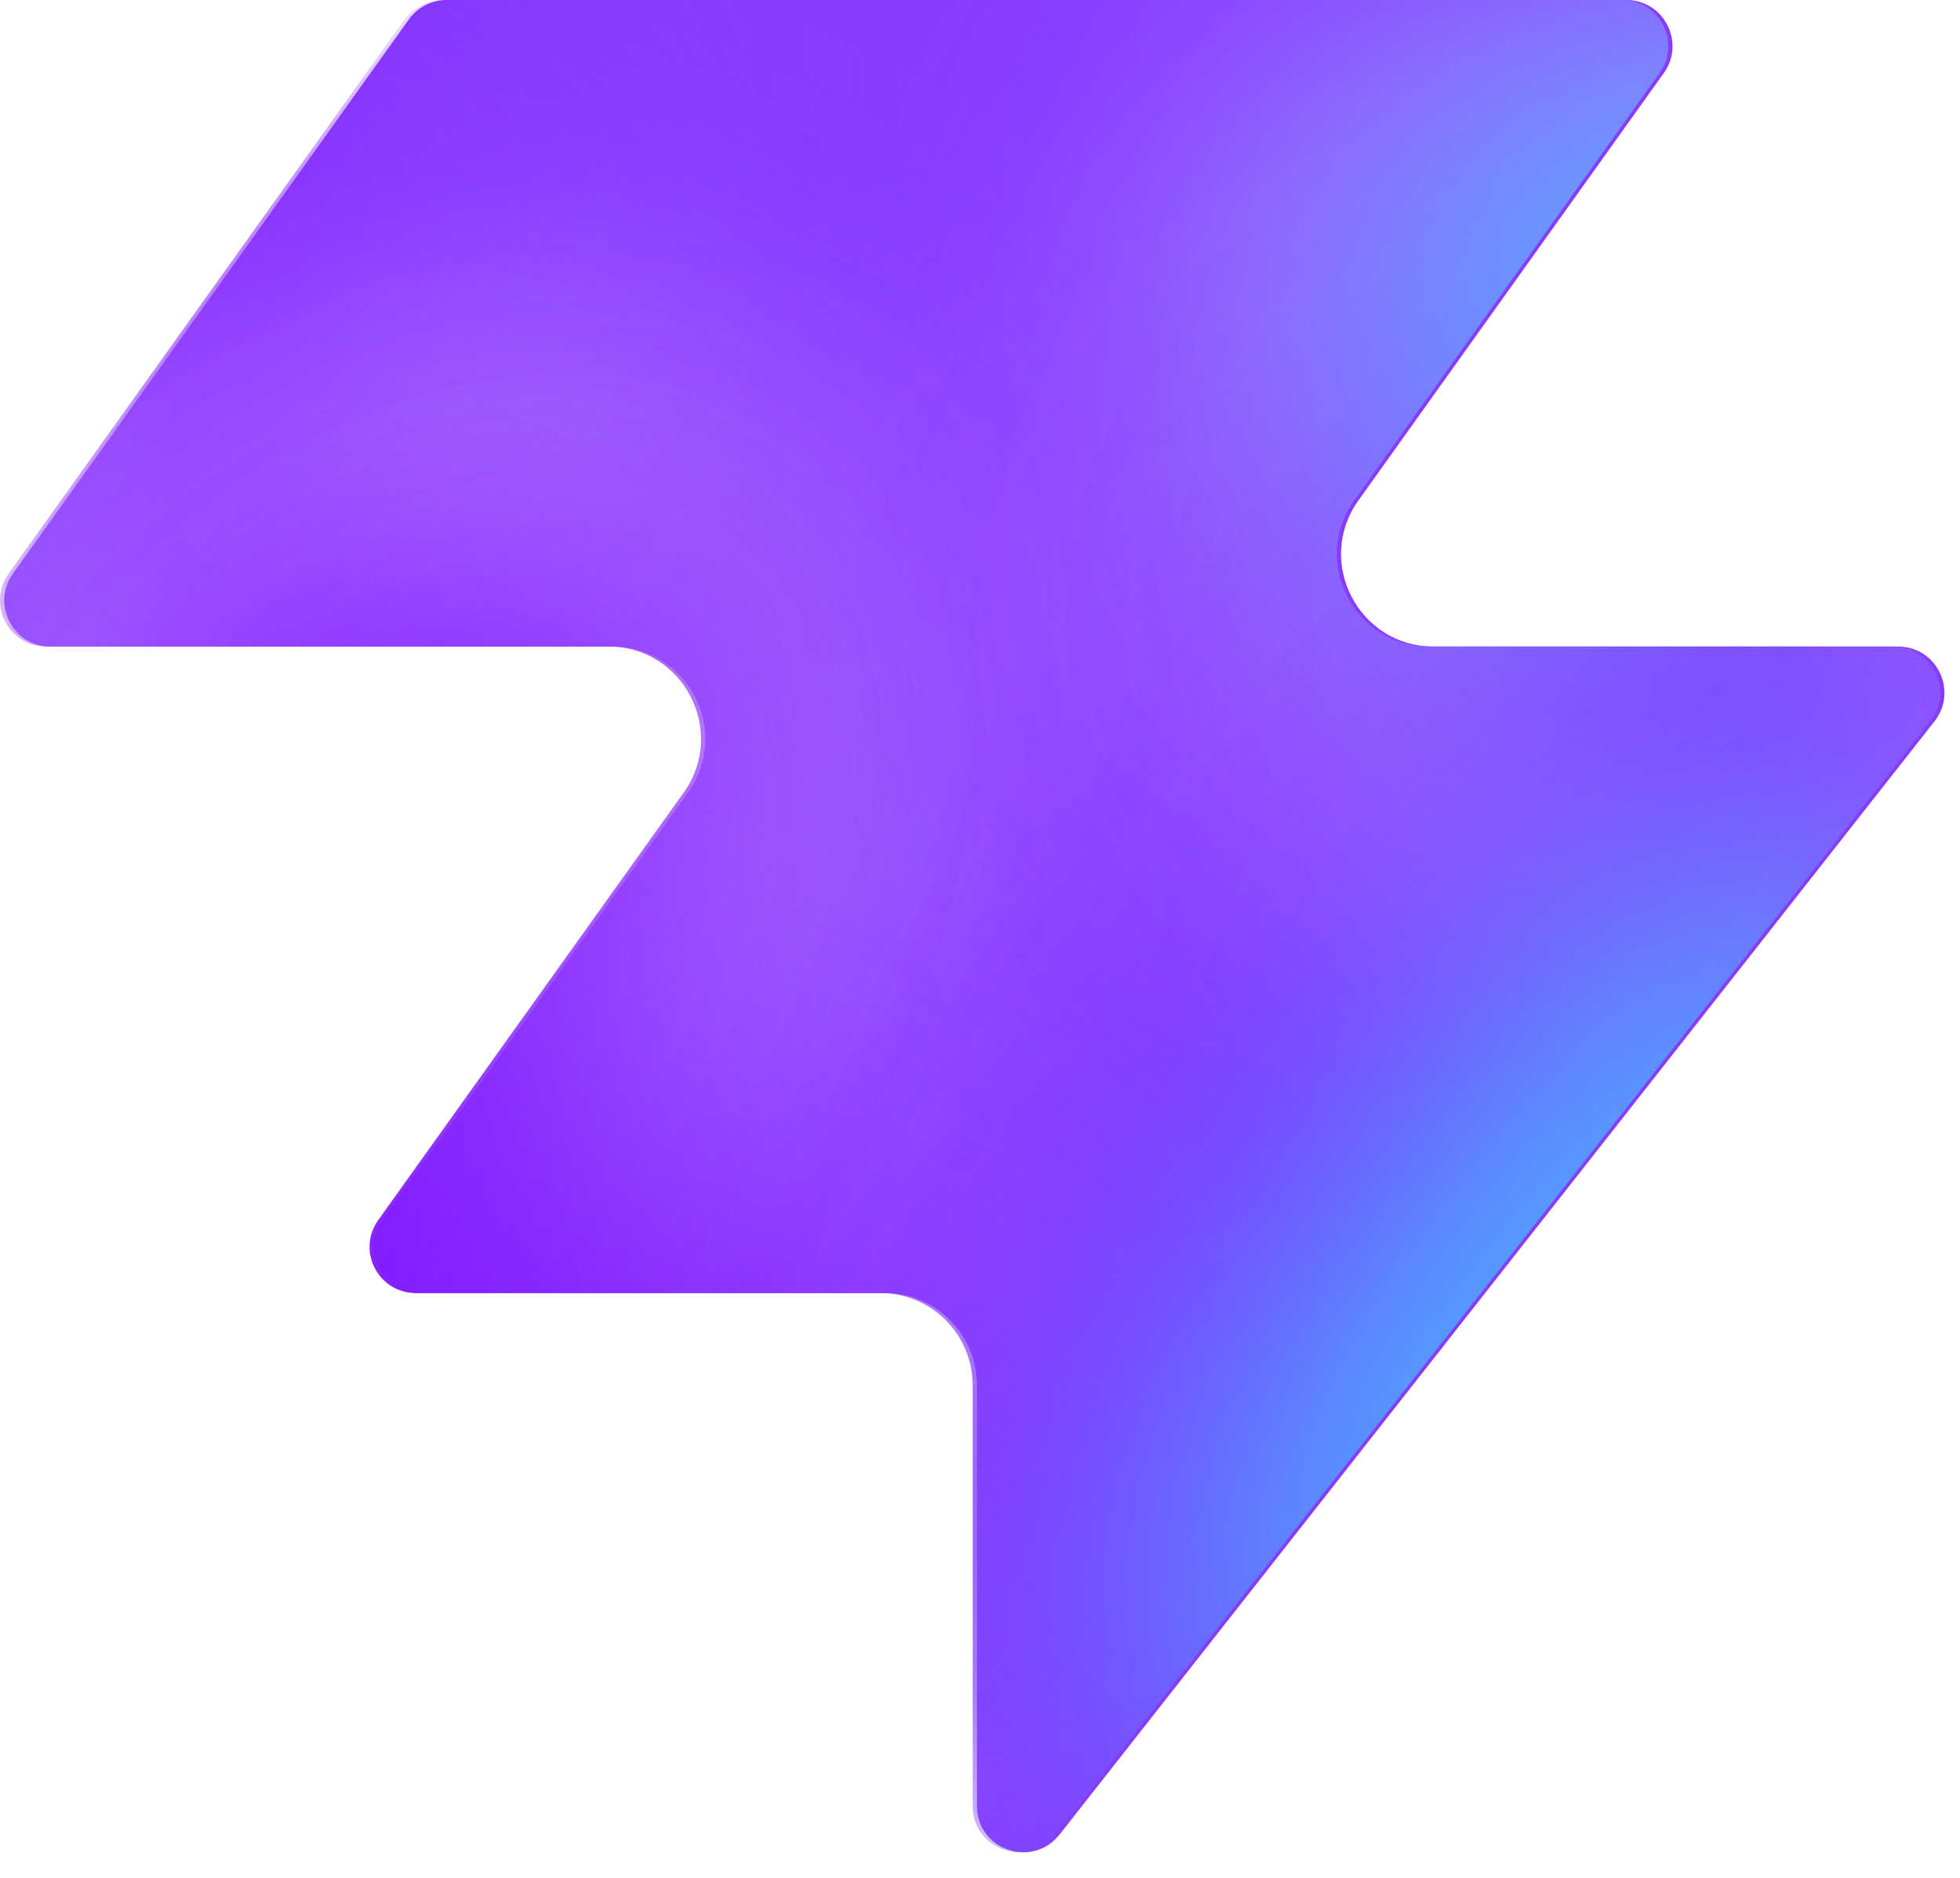
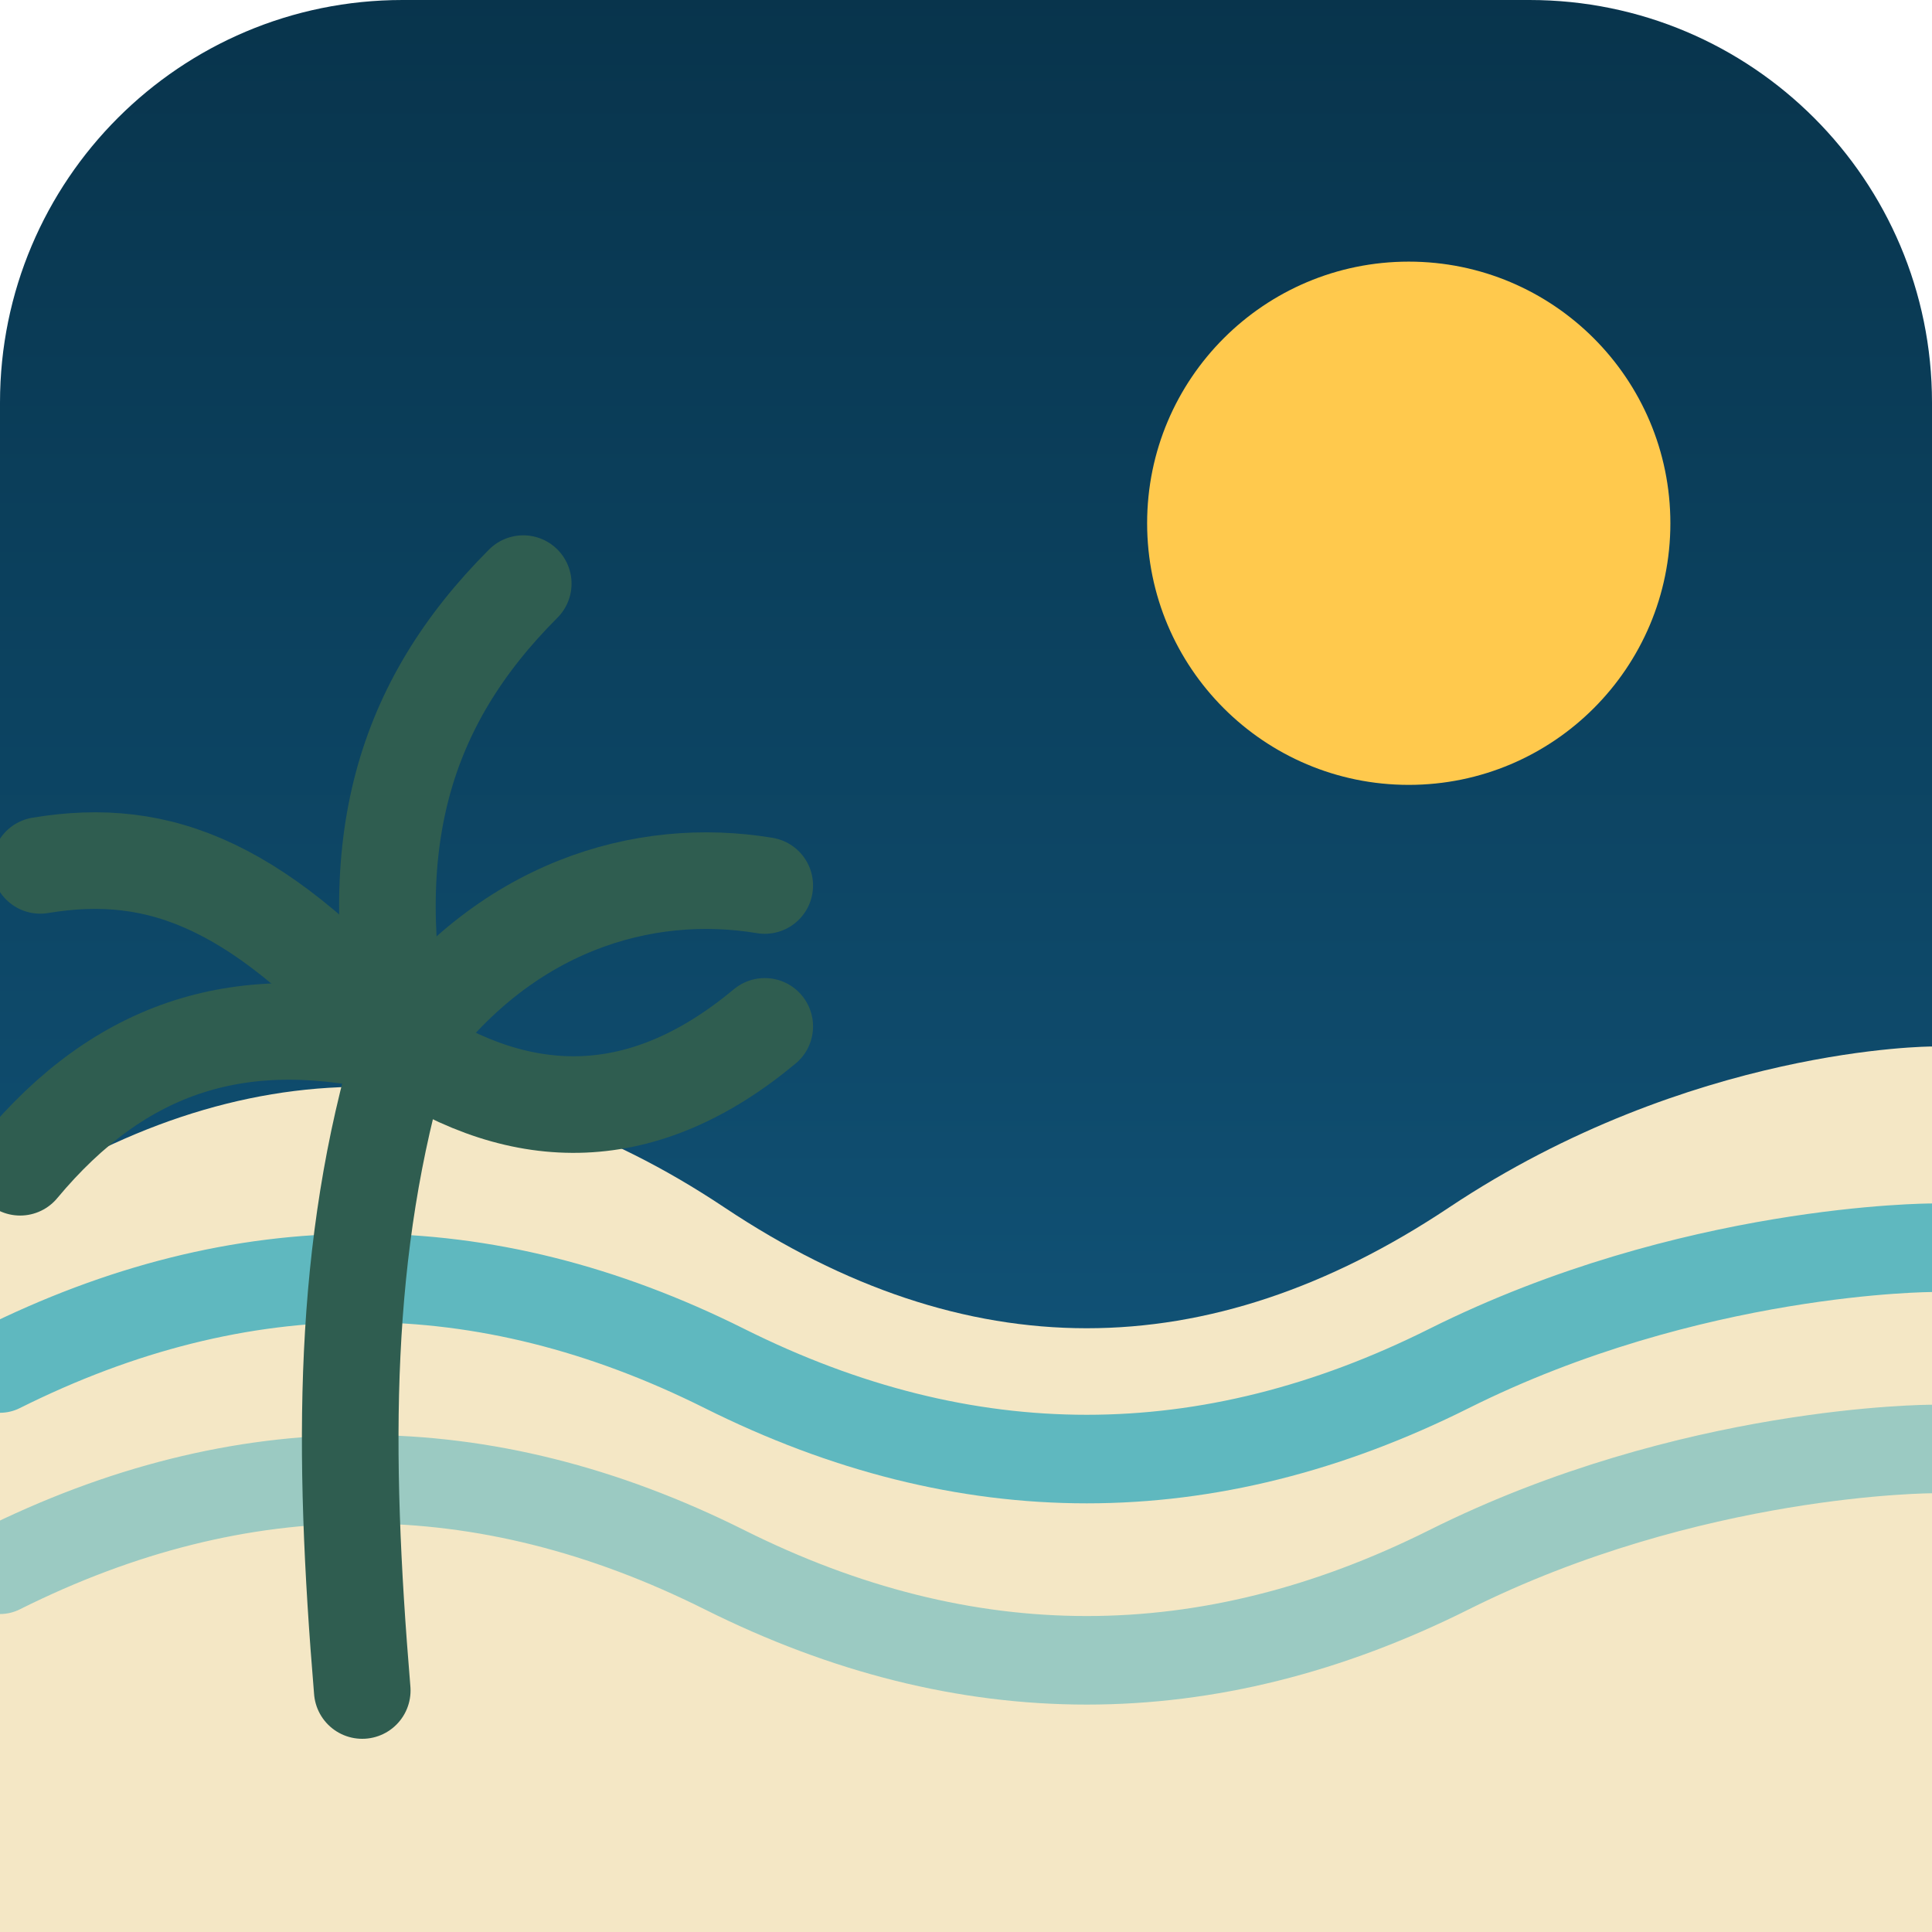
- <svg xmlns="http://www.w3.org/2000/svg" width="48" height="46" fill="none" viewBox="0 0 48 46">
-   <path fill="#863bff" d="M25.946 44.938c-.664.845-2.021.375-2.021-.698V33.937a2.26 2.26 0 0 0-2.262-2.262H10.287c-.92 0-1.456-1.04-.92-1.788l7.48-10.471c1.07-1.497 0-3.578-1.842-3.578H1.237c-.92 0-1.456-1.04-.92-1.788L10.013.474c.214-.297.556-.474.92-.474h28.894c.92 0 1.456 1.04.92 1.788l-7.48 10.471c-1.07 1.498 0 3.579 1.842 3.579h11.377c.943 0 1.473 1.088.89 1.83L25.947 44.94z" style="fill:#863bff;fill:color(display-p3 .525 .23 1);fill-opacity:1" />
-   <mask id="a" width="48" height="46" x="0" y="0" maskUnits="userSpaceOnUse" style="mask-type:alpha">
-     <path fill="#000" d="M25.842 44.938c-.664.844-2.021.375-2.021-.698V33.937a2.26 2.26 0 0 0-2.262-2.262H10.183c-.92 0-1.456-1.04-.92-1.788l7.48-10.471c1.07-1.498 0-3.579-1.842-3.579H1.133c-.92 0-1.456-1.04-.92-1.787L9.91.473c.214-.297.556-.474.92-.474h28.894c.92 0 1.456 1.04.92 1.788l-7.48 10.471c-1.07 1.498 0 3.578 1.842 3.578h11.377c.943 0 1.473 1.088.89 1.832L25.843 44.94z" style="fill:#000;fill-opacity:1" />
-   </mask>
-   <g mask="url(#a)">
-     <g filter="url(#b)">
-       <ellipse cx="5.508" cy="14.704" fill="#ede6ff" rx="5.508" ry="14.704" style="fill:#ede6ff;fill:color(display-p3 .927 .903 1);fill-opacity:1" transform="matrix(.00324 1 1 -.00324 -4.47 31.516)" />
-     </g>
-     <g filter="url(#c)">
-       <ellipse cx="10.399" cy="29.851" fill="#ede6ff" rx="10.399" ry="29.851" style="fill:#ede6ff;fill:color(display-p3 .927 .903 1);fill-opacity:1" transform="matrix(.00324 1 1 -.00324 -39.328 7.883)" />
-     </g>
-     <g filter="url(#d)">
-       <ellipse cx="5.508" cy="30.487" fill="#7e14ff" rx="5.508" ry="30.487" style="fill:#7e14ff;fill:color(display-p3 .492 .077 1);fill-opacity:1" transform="rotate(89.814 -25.913 -14.639)scale(1 -1)" />
-     </g>
-     <g filter="url(#e)">
-       <ellipse cx="5.508" cy="30.599" fill="#7e14ff" rx="5.508" ry="30.599" style="fill:#7e14ff;fill:color(display-p3 .492 .077 1);fill-opacity:1" transform="rotate(89.814 -32.644 -3.334)scale(1 -1)" />
-     </g>
-     <g filter="url(#f)">
-       <ellipse cx="5.508" cy="30.599" fill="#7e14ff" rx="5.508" ry="30.599" style="fill:#7e14ff;fill:color(display-p3 .492 .077 1);fill-opacity:1" transform="matrix(.00324 1 1 -.00324 -34.34 30.47)" />
-     </g>
-     <g filter="url(#g)">
-       <ellipse cx="14.072" cy="22.078" fill="#ede6ff" rx="14.072" ry="22.078" style="fill:#ede6ff;fill:color(display-p3 .927 .903 1);fill-opacity:1" transform="rotate(93.35 24.506 48.493)scale(-1 1)" />
-     </g>
-     <g filter="url(#h)">
-       <ellipse cx="3.47" cy="21.501" fill="#7e14ff" rx="3.47" ry="21.501" style="fill:#7e14ff;fill:color(display-p3 .492 .077 1);fill-opacity:1" transform="rotate(89.009 28.708 47.59)scale(-1 1)" />
-     </g>
-     <g filter="url(#i)">
-       <ellipse cx="3.47" cy="21.501" fill="#7e14ff" rx="3.47" ry="21.501" style="fill:#7e14ff;fill:color(display-p3 .492 .077 1);fill-opacity:1" transform="rotate(89.009 28.708 47.59)scale(-1 1)" />
-     </g>
-     <g filter="url(#j)">
-       <ellipse cx=".387" cy="8.972" fill="#7e14ff" rx="4.407" ry="29.108" style="fill:#7e14ff;fill:color(display-p3 .492 .077 1);fill-opacity:1" transform="rotate(39.51 .387 8.972)" />
-     </g>
-     <g filter="url(#k)">
-       <ellipse cx="47.523" cy="-6.092" fill="#7e14ff" rx="4.407" ry="29.108" style="fill:#7e14ff;fill:color(display-p3 .492 .077 1);fill-opacity:1" transform="rotate(37.892 47.523 -6.092)" />
-     </g>
-     <g filter="url(#l)">
-       <ellipse cx="41.412" cy="6.333" fill="#47bfff" rx="5.971" ry="9.665" style="fill:#47bfff;fill:color(display-p3 .28 .748 1);fill-opacity:1" transform="rotate(37.892 41.412 6.333)" />
-     </g>
-     <g filter="url(#m)">
-       <ellipse cx="-1.879" cy="38.332" fill="#7e14ff" rx="4.407" ry="29.108" style="fill:#7e14ff;fill:color(display-p3 .492 .077 1);fill-opacity:1" transform="rotate(37.892 -1.88 38.332)" />
-     </g>
-     <g filter="url(#n)">
-       <ellipse cx="-1.879" cy="38.332" fill="#7e14ff" rx="4.407" ry="29.108" style="fill:#7e14ff;fill:color(display-p3 .492 .077 1);fill-opacity:1" transform="rotate(37.892 -1.88 38.332)" />
-     </g>
-     <g filter="url(#o)">
-       <ellipse cx="35.651" cy="29.907" fill="#7e14ff" rx="4.407" ry="29.108" style="fill:#7e14ff;fill:color(display-p3 .492 .077 1);fill-opacity:1" transform="rotate(37.892 35.651 29.907)" />
-     </g>
-     <g filter="url(#p)">
-       <ellipse cx="38.418" cy="32.4" fill="#47bfff" rx="5.971" ry="15.297" style="fill:#47bfff;fill:color(display-p3 .28 .748 1);fill-opacity:1" transform="rotate(37.892 38.418 32.4)" />
-     </g>
+ <svg xmlns="http://www.w3.org/2000/svg" viewBox="0 0 48 48">
+   <defs>
+     <linearGradient id="sea" x1="0" y1="0" x2="0" y2="1">
+       <stop offset="0%" stop-color="#08344C" />
+       <stop offset="55%" stop-color="#0E4A6B" />
+       <stop offset="100%" stop-color="#15618B" />
+     </linearGradient>
+   </defs>
+   <rect width="48" height="48" rx="10" fill="url(#sea)" />
+   <circle cx="35" cy="13" r="6.5" fill="#FFC94D" />
+   <path d="M0 30c6-4 12-4 18 0s12 4 18 0 12-4 12-4V48H0Z" fill="#F4E7C5" />
+   <path d="M0 34c6-3 12-3 18 0s12 3 18 0 12-3 12-3" stroke="#5FB8BF" stroke-width="2.2" fill="none" stroke-linecap="round" />
+   <path d="M0 39c6-3 12-3 18 0s12 3 18 0 12-3 12-3" stroke="#5FB8BF" stroke-width="2.2" fill="none" stroke-linecap="round" opacity=".6" />
+   <g stroke="#2F5D50" stroke-width="2.4" stroke-linecap="round" fill="none">
+     <path d="M9 42c-.5-6-.5-11 1-16" />
+     <path d="M10 26c-3.5-4-6-5-9-4.5" />
+     <path d="M10 26c-1-5 0-8.5 3-11.5" />
+     <path d="M10 26c2.5-3.5 6-4.5 9-4" />
+     <path d="M10 26c-4-1-7 0-9.5 3" />
+     <path d="M10 26c3 2 6 2 9-.5" />
  </g>
-   <defs>
-     <filter id="b" width="60.045" height="41.654" x="-19.77" y="16.149" color-interpolation-filters="sRGB" filterUnits="userSpaceOnUse">
-       <feFlood flood-opacity="0" result="BackgroundImageFix" />
-       <feBlend in="SourceGraphic" in2="BackgroundImageFix" result="shape" />
-       <feGaussianBlur result="effect1_foregroundBlur_2002_17158" stdDeviation="7.659" />
-     </filter>
-     <filter id="c" width="90.34" height="51.437" x="-54.613" y="-7.533" color-interpolation-filters="sRGB" filterUnits="userSpaceOnUse">
-       <feFlood flood-opacity="0" result="BackgroundImageFix" />
-       <feBlend in="SourceGraphic" in2="BackgroundImageFix" result="shape" />
-       <feGaussianBlur result="effect1_foregroundBlur_2002_17158" stdDeviation="7.659" />
-     </filter>
-     <filter id="d" width="79.355" height="29.4" x="-49.64" y="2.03" color-interpolation-filters="sRGB" filterUnits="userSpaceOnUse">
-       <feFlood flood-opacity="0" result="BackgroundImageFix" />
-       <feBlend in="SourceGraphic" in2="BackgroundImageFix" result="shape" />
-       <feGaussianBlur result="effect1_foregroundBlur_2002_17158" stdDeviation="4.596" />
-     </filter>
-     <filter id="e" width="79.579" height="29.4" x="-45.045" y="20.029" color-interpolation-filters="sRGB" filterUnits="userSpaceOnUse">
-       <feFlood flood-opacity="0" result="BackgroundImageFix" />
-       <feBlend in="SourceGraphic" in2="BackgroundImageFix" result="shape" />
-       <feGaussianBlur result="effect1_foregroundBlur_2002_17158" stdDeviation="4.596" />
-     </filter>
-     <filter id="f" width="79.579" height="29.4" x="-43.513" y="21.178" color-interpolation-filters="sRGB" filterUnits="userSpaceOnUse">
-       <feFlood flood-opacity="0" result="BackgroundImageFix" />
-       <feBlend in="SourceGraphic" in2="BackgroundImageFix" result="shape" />
-       <feGaussianBlur result="effect1_foregroundBlur_2002_17158" stdDeviation="4.596" />
-     </filter>
-     <filter id="g" width="74.749" height="58.852" x="15.756" y="-17.901" color-interpolation-filters="sRGB" filterUnits="userSpaceOnUse">
-       <feFlood flood-opacity="0" result="BackgroundImageFix" />
-       <feBlend in="SourceGraphic" in2="BackgroundImageFix" result="shape" />
-       <feGaussianBlur result="effect1_foregroundBlur_2002_17158" stdDeviation="7.659" />
-     </filter>
-     <filter id="h" width="61.377" height="25.362" x="23.548" y="2.284" color-interpolation-filters="sRGB" filterUnits="userSpaceOnUse">
-       <feFlood flood-opacity="0" result="BackgroundImageFix" />
-       <feBlend in="SourceGraphic" in2="BackgroundImageFix" result="shape" />
-       <feGaussianBlur result="effect1_foregroundBlur_2002_17158" stdDeviation="4.596" />
-     </filter>
-     <filter id="i" width="61.377" height="25.362" x="23.548" y="2.284" color-interpolation-filters="sRGB" filterUnits="userSpaceOnUse">
-       <feFlood flood-opacity="0" result="BackgroundImageFix" />
-       <feBlend in="SourceGraphic" in2="BackgroundImageFix" result="shape" />
-       <feGaussianBlur result="effect1_foregroundBlur_2002_17158" stdDeviation="4.596" />
-     </filter>
-     <filter id="j" width="56.045" height="63.649" x="-27.636" y="-22.853" color-interpolation-filters="sRGB" filterUnits="userSpaceOnUse">
-       <feFlood flood-opacity="0" result="BackgroundImageFix" />
-       <feBlend in="SourceGraphic" in2="BackgroundImageFix" result="shape" />
-       <feGaussianBlur result="effect1_foregroundBlur_2002_17158" stdDeviation="4.596" />
-     </filter>
-     <filter id="k" width="54.814" height="64.646" x="20.116" y="-38.415" color-interpolation-filters="sRGB" filterUnits="userSpaceOnUse">
-       <feFlood flood-opacity="0" result="BackgroundImageFix" />
-       <feBlend in="SourceGraphic" in2="BackgroundImageFix" result="shape" />
-       <feGaussianBlur result="effect1_foregroundBlur_2002_17158" stdDeviation="4.596" />
-     </filter>
-     <filter id="l" width="33.541" height="35.313" x="24.641" y="-11.323" color-interpolation-filters="sRGB" filterUnits="userSpaceOnUse">
-       <feFlood flood-opacity="0" result="BackgroundImageFix" />
-       <feBlend in="SourceGraphic" in2="BackgroundImageFix" result="shape" />
-       <feGaussianBlur result="effect1_foregroundBlur_2002_17158" stdDeviation="4.596" />
-     </filter>
-     <filter id="m" width="54.814" height="64.646" x="-29.286" y="6.009" color-interpolation-filters="sRGB" filterUnits="userSpaceOnUse">
-       <feFlood flood-opacity="0" result="BackgroundImageFix" />
-       <feBlend in="SourceGraphic" in2="BackgroundImageFix" result="shape" />
-       <feGaussianBlur result="effect1_foregroundBlur_2002_17158" stdDeviation="4.596" />
-     </filter>
-     <filter id="n" width="54.814" height="64.646" x="-29.286" y="6.009" color-interpolation-filters="sRGB" filterUnits="userSpaceOnUse">
-       <feFlood flood-opacity="0" result="BackgroundImageFix" />
-       <feBlend in="SourceGraphic" in2="BackgroundImageFix" result="shape" />
-       <feGaussianBlur result="effect1_foregroundBlur_2002_17158" stdDeviation="4.596" />
-     </filter>
-     <filter id="o" width="54.814" height="64.646" x="8.244" y="-2.416" color-interpolation-filters="sRGB" filterUnits="userSpaceOnUse">
-       <feFlood flood-opacity="0" result="BackgroundImageFix" />
-       <feBlend in="SourceGraphic" in2="BackgroundImageFix" result="shape" />
-       <feGaussianBlur result="effect1_foregroundBlur_2002_17158" stdDeviation="4.596" />
-     </filter>
-     <filter id="p" width="39.409" height="43.623" x="18.713" y="10.588" color-interpolation-filters="sRGB" filterUnits="userSpaceOnUse">
-       <feFlood flood-opacity="0" result="BackgroundImageFix" />
-       <feBlend in="SourceGraphic" in2="BackgroundImageFix" result="shape" />
-       <feGaussianBlur result="effect1_foregroundBlur_2002_17158" stdDeviation="4.596" />
-     </filter>
-   </defs>
</svg>
